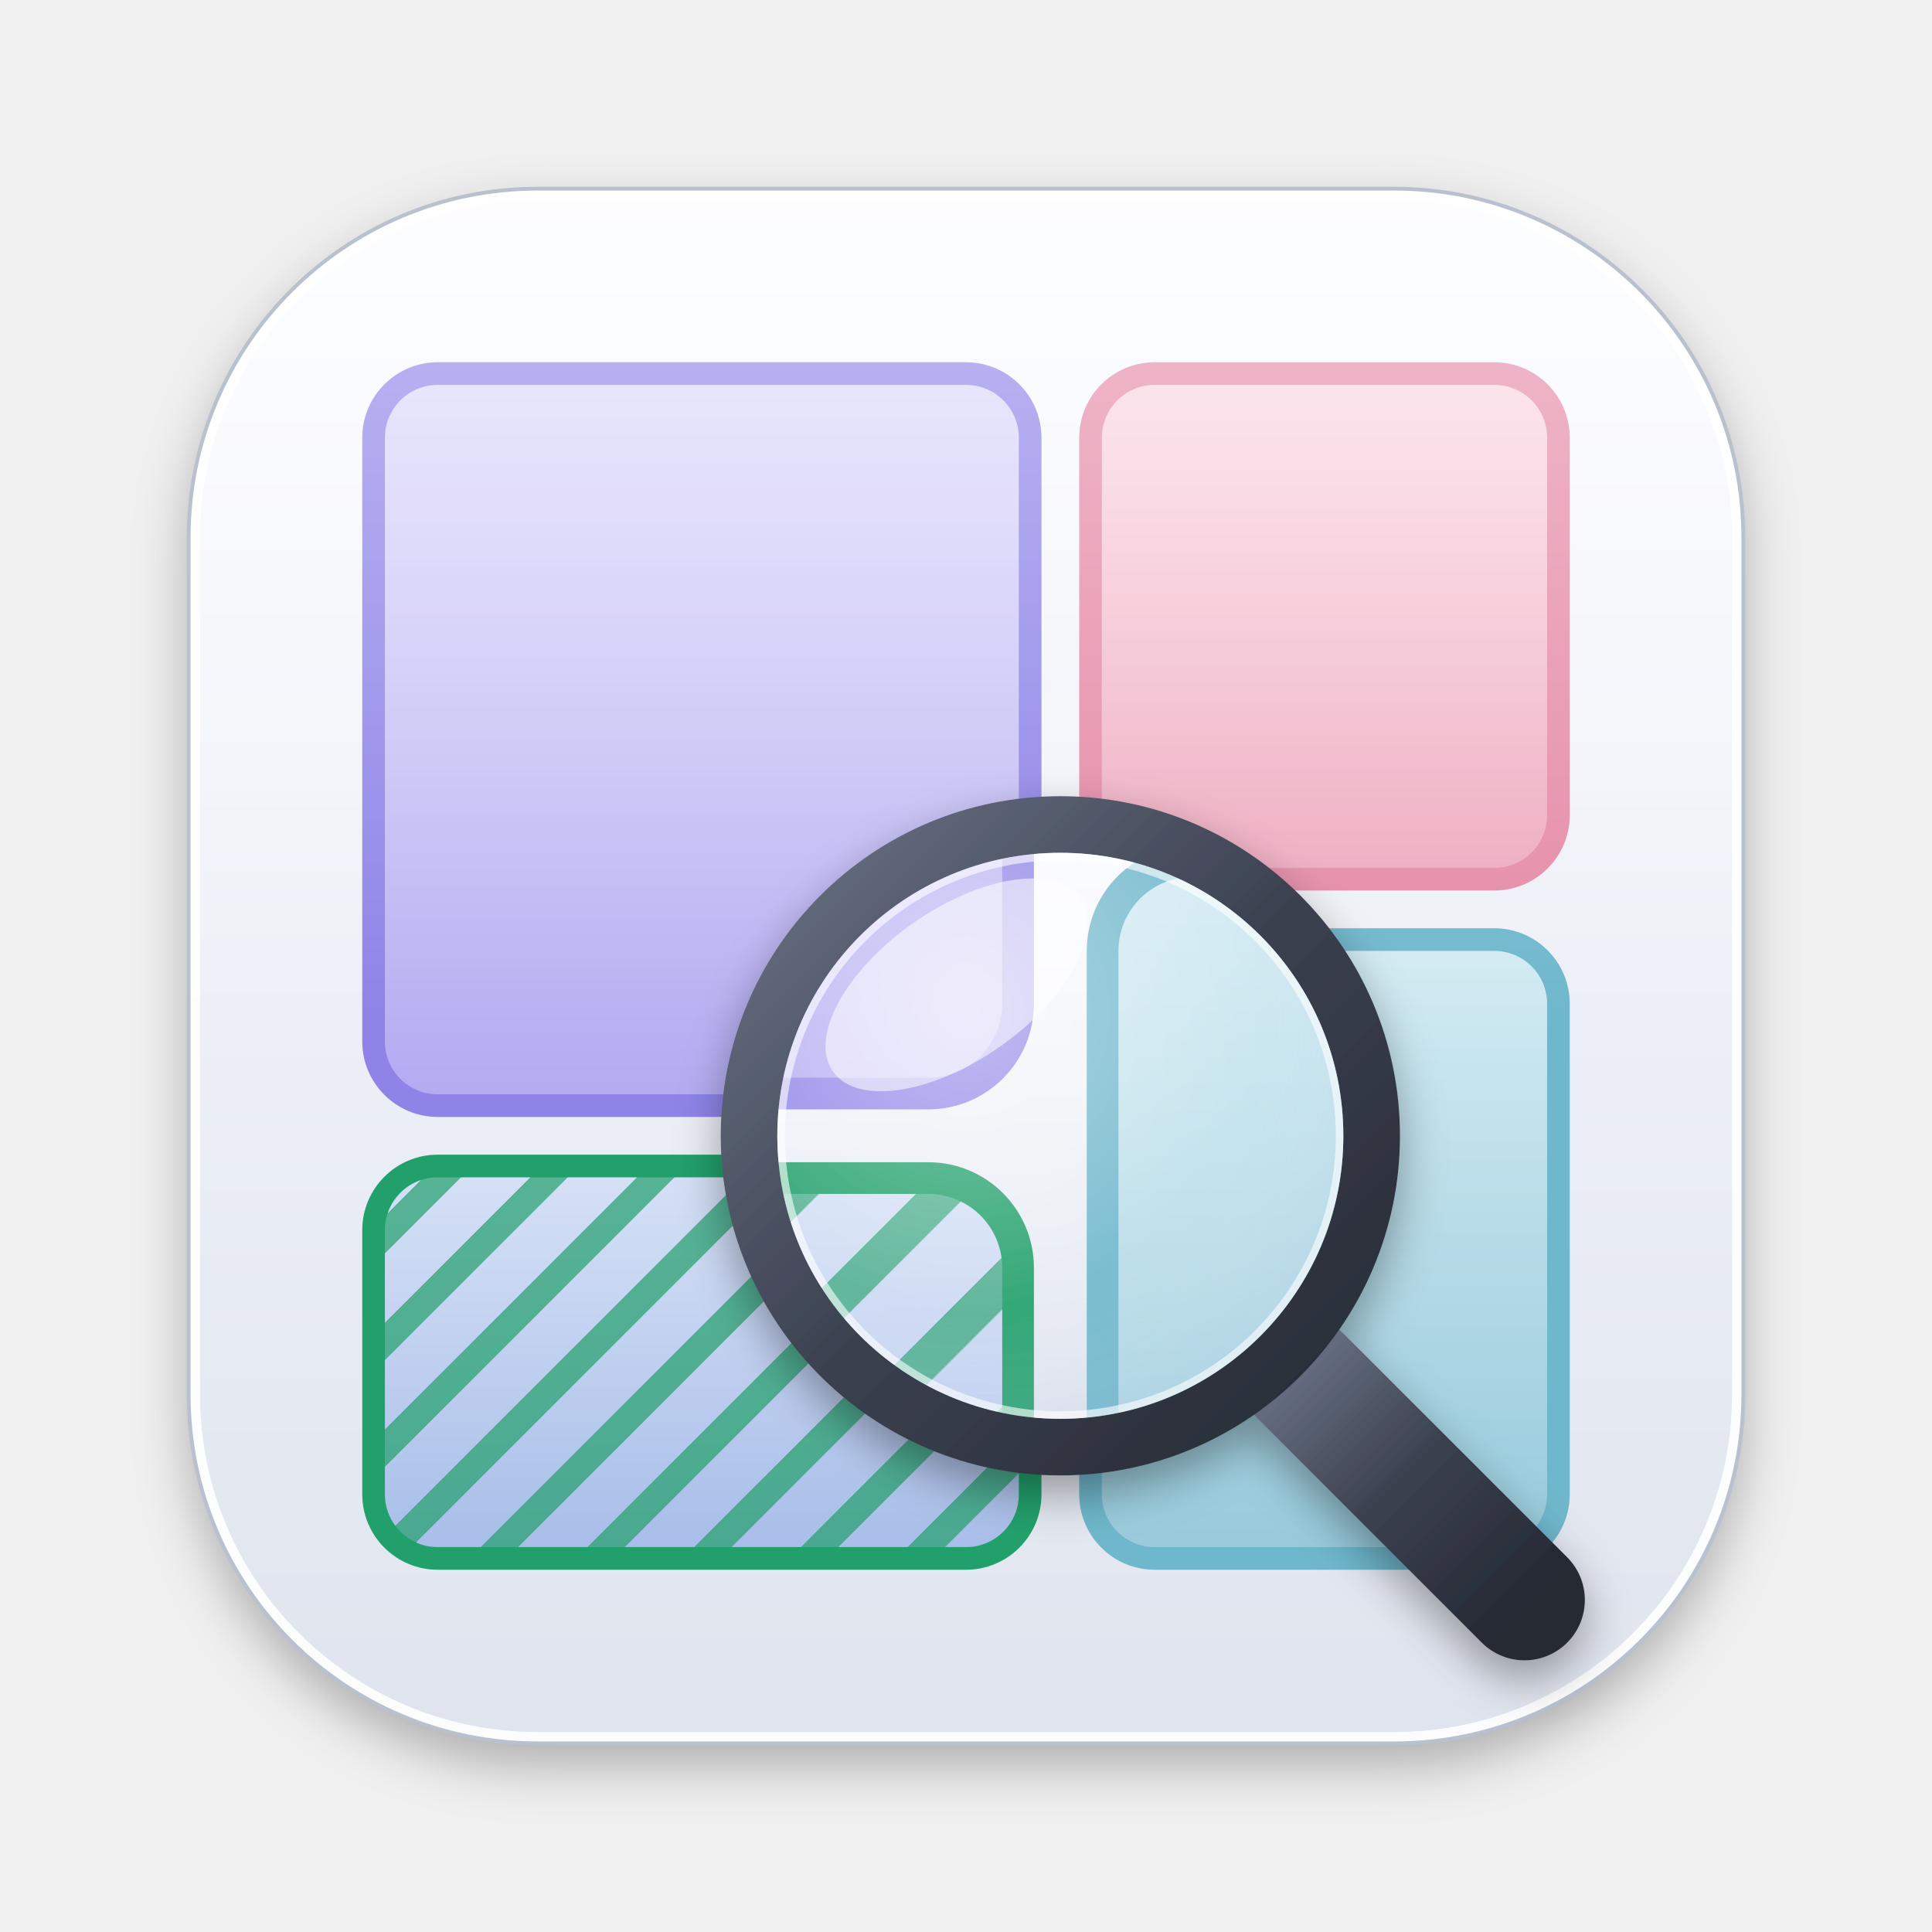
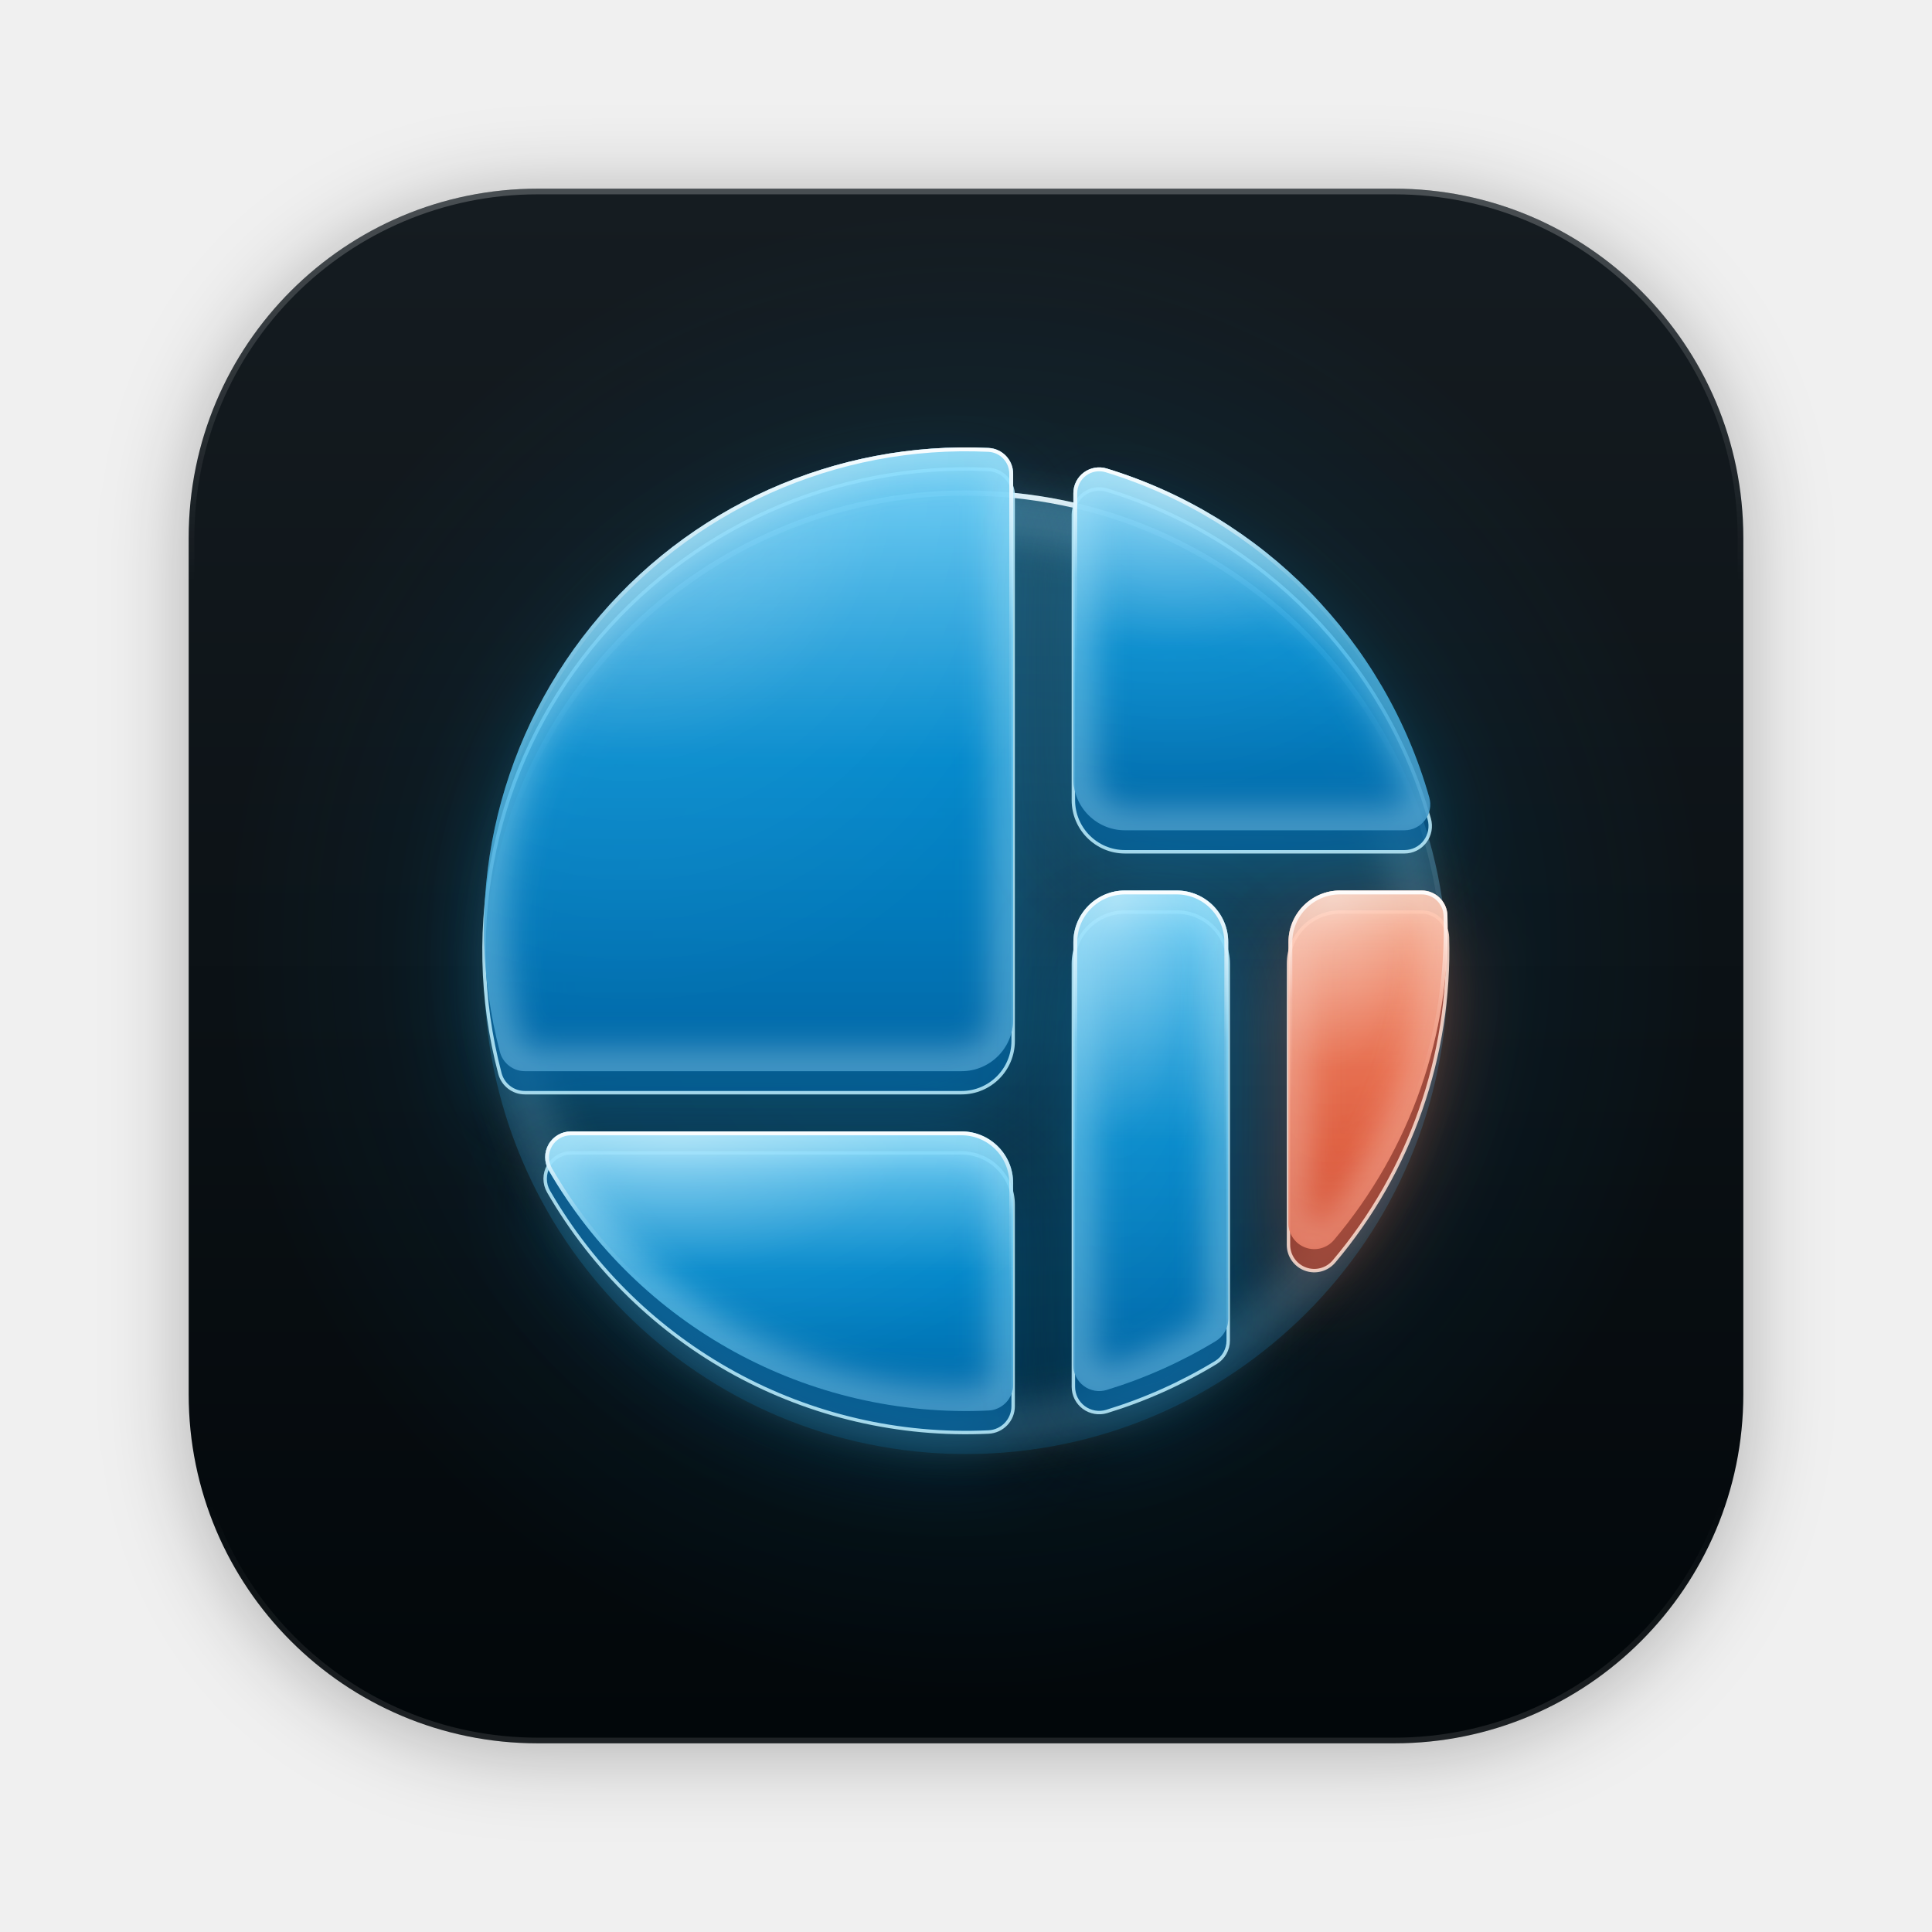
- <svg xmlns="http://www.w3.org/2000/svg" xmlns:xlink="http://www.w3.org/1999/xlink" width="1024" height="1024" viewBox="0 0 1024 1024" role="img">
+ <svg xmlns="http://www.w3.org/2000/svg" viewBox="0 0 1024 1024" width="1024" height="1024" role="img" aria-labelledby="t">
  <defs>
-     <linearGradient id="card-fill" x1="0" y1="0" x2="0" y2="1">
-       <stop offset="0" stop-color="#FBFCFF" />
-       <stop offset="1" stop-color="#DFE4EE" />
+     <linearGradient id="tile" x1="0" y1="0" x2="0" y2="1">
+       <stop offset="0" stop-color="#151C21" />
+       <stop offset="1" stop-color="#02070A" />
    </linearGradient>
-     <linearGradient id="gloss" x1="0" y1="0" x2="0" y2="1">
-       <stop offset="0" stop-color="#FFFFFF" stop-opacity="0.45" />
-       <stop offset="1" stop-color="#FFFFFF" stop-opacity="0" />
+     <radialGradient id="glow" cx=".5" cy=".5" r=".5">
+       <stop offset="0" stop-color="#0297DE" stop-opacity="0.2" />
+       <stop offset="1" stop-color="#0297DE" stop-opacity="0" />
+     </radialGradient>
+     <linearGradient id="tileRim" x1="0" y1="0" x2="0" y2="1">
+       <stop offset="0" stop-color="#fff" stop-opacity="0.22" />
+       <stop offset=".25" stop-color="#fff" stop-opacity="0" />
+       <stop offset=".85" stop-color="#fff" stop-opacity="0" />
+       <stop offset="1" stop-color="#fff" stop-opacity="0.11" />
    </linearGradient>
-     <linearGradient id="purple" x1="0" y1="0" x2="0" y2="1">
-       <stop offset="0" stop-color="#DCD8FA" />
-       <stop offset="1" stop-color="#B3ABF1" />
-     </linearGradient>
-     <linearGradient id="pink" x1="0" y1="0" x2="0" y2="1">
-       <stop offset="0" stop-color="#FAD7E2" />
-       <stop offset="1" stop-color="#EDA8BE" />
-     </linearGradient>
-     <linearGradient id="cyan" x1="0" y1="0" x2="0" y2="1">
-       <stop offset="0" stop-color="#D3EBF3" />
-       <stop offset="1" stop-color="#97CADB" />
-     </linearGradient>
-     <linearGradient id="blue" x1="0" y1="0" x2="0" y2="1">
-       <stop offset="0" stop-color="#D6E1F6" />
-       <stop offset="1" stop-color="#A7BDE8" />
+     <linearGradient id="sheen" x1="0" y1="0" x2="0" y2="1">
+       <stop offset="0" stop-color="#fff" stop-opacity=".55" />
+       <stop offset=".38" stop-color="#fff" stop-opacity=".14" />
+       <stop offset=".7" stop-color="#fff" stop-opacity="0" />
    </linearGradient>
    <linearGradient id="rim" x1="0" y1="0" x2="1" y2="1">
-       <stop offset="0" stop-color="#6B7385" />
-       <stop offset="0.5" stop-color="#3B4150" />
-       <stop offset="1" stop-color="#262A33" />
+       <stop offset="0" stop-color="#fff" stop-opacity=".95" />
+       <stop offset=".45" stop-color="#fff" stop-opacity=".12" />
+       <stop offset="1" stop-color="#fff" stop-opacity=".55" />
    </linearGradient>
-     <radialGradient id="glass" cx="0.35" cy="0.3" r="0.8">
-       <stop offset="0" stop-color="#FFFFFF" stop-opacity="0.45" />
-       <stop offset="0.6" stop-color="#FFFFFF" stop-opacity="0.08" />
-       <stop offset="1" stop-color="#9FB4D8" stop-opacity="0.25" />
+     <filter id="shadow" x="-30%" y="-30%" width="160%" height="160%">
+       <feGaussianBlur stdDeviation="5" />
+     </filter>
+     <filter id="soft" x="-30%" y="-30%" width="160%" height="160%">
+       <feGaussianBlur stdDeviation="22" />
+     </filter>
+     <linearGradient id="glass" x1="0" y1="0" x2="0" y2="1">
+       <stop offset="0" stop-color="#5CCBFF" stop-opacity="0.9" />
+       <stop offset="1" stop-color="#0277B5" stop-opacity="0.9" />
+     </linearGradient>
+     <linearGradient id="accent" x1="0" y1="0" x2="0" y2="1">
+       <stop offset="0" stop-color="#FFA585" stop-opacity="0.92" />
+       <stop offset="1" stop-color="#E8552E" stop-opacity="0.92" />
+     </linearGradient>
+     <filter id="b1" x="-50%" y="-50%" width="200%" height="200%">
+       <feGaussianBlur stdDeviation="1" />
+     </filter>
+     <filter id="b4" x="-50%" y="-50%" width="200%" height="200%">
+       <feGaussianBlur stdDeviation="4" />
+     </filter>
+     <filter id="b10" x="-80%" y="-80%" width="260%" height="260%">
+       <feGaussianBlur stdDeviation="10" />
+     </filter>
+     <linearGradient id="spec" x1="0" y1="0" x2="0" y2="1">
+       <stop offset="0" stop-color="#fff" stop-opacity=".95" />
+       <stop offset=".3" stop-color="#fff" stop-opacity=".12" />
+       <stop offset=".6" stop-color="#fff" stop-opacity="0" />
+     </linearGradient>
+     <radialGradient id="bloom" cx=".28" cy="0" r=".9">
+       <stop offset="0" stop-color="#fff" stop-opacity=".3" />
+       <stop offset=".55" stop-color="#fff" stop-opacity=".05" />
+       <stop offset="1" stop-color="#fff" stop-opacity="0" />
    </radialGradient>
-     <pattern id="hatch" width="40" height="40" patternUnits="userSpaceOnUse" patternTransform="rotate(45)">
-       <rect width="14" height="40" fill="#22A06B" fill-opacity="0.7" />
-     </pattern>
-     <filter id="shadow" x="-10%" y="-10%" width="120%" height="125%">
-       <feDropShadow dx="0" dy="12" stdDeviation="14" flood-color="#000000" flood-opacity="0.28" />
-     </filter>
-     <filter id="lens-shadow" x="-30%" y="-30%" width="160%" height="160%">
-       <feDropShadow dx="0" dy="10" stdDeviation="12" flood-color="#000000" flood-opacity="0.35" />
-     </filter>
-     <clipPath id="card-clip">
+     <linearGradient id="plate" x1="0" y1="0" x2="0" y2="1">
+       <stop offset="0" stop-color="#5CCBFF" stop-opacity=".34" />
+       <stop offset="1" stop-color="#0167A8" stop-opacity=".22" />
+     </linearGradient>
+     <linearGradient id="glassFace" x1="0" y1="0" x2="0" y2="1">
+       <stop offset="0" stop-color="#7FDBFF" stop-opacity=".92" />
+       <stop offset=".5" stop-color="#0297DE" stop-opacity=".74" />
+       <stop offset="1" stop-color="#0167A8" stop-opacity=".86" />
+     </linearGradient>
+     <linearGradient id="accentFace" x1="0" y1="0" x2="0" y2="1">
+       <stop offset="0" stop-color="#FFC2A8" stop-opacity=".92" />
+       <stop offset=".5" stop-color="#FC734D" stop-opacity=".74" />
+       <stop offset="1" stop-color="#D9482A" stop-opacity=".86" />
+     </linearGradient>
+     <clipPath id="tileClip">
      <rect x="100" y="100" width="824" height="824" rx="185" />
    </clipPath>
-     <clipPath id="lens-clip">
-       <circle cx="562" cy="602" r="165" />
-     </clipPath>
-     <g id="tiles" stroke-width="12">
-       <rect x="198" y="198" width="348" height="388" rx="34" fill="url(#purple)" stroke="#8E84E8" />
-       <rect x="198" y="618" width="348" height="208" rx="34" fill="url(#blue)" />
-       <rect x="198" y="618" width="348" height="208" rx="34" fill="url(#hatch)" stroke="#22A06B" />
-       <rect x="578" y="198" width="248" height="268" rx="34" fill="url(#pink)" stroke="#E58AA7" />
-       <rect x="578" y="498" width="248" height="328" rx="34" fill="url(#cyan)" stroke="#6FB7CC" />
+   </defs>
+   <rect x="100" y="104" width="824" height="824" rx="185" fill="#000" opacity=".28" filter="url(#soft)" />
+   <rect x="100" y="100" width="824" height="824" rx="185" fill="url(#tile)" />
+   <g clip-path="url(#tileClip)">
+     <circle cx="512" cy="504" r="400" fill="url(#glow)" />
+   </g>
+   <g transform="translate(220.07 212.07) scale(2.28)">
+     <g transform="translate(0 -5)">
+       <g transform="translate(0 10)">
+         <circle cx="128" cy="128" r="112" fill="#000" opacity=".5" filter="url(#b4)" transform="translate(0 4)" />
+         <circle cx="128" cy="128" r="112" fill="url(#plate)" />
+         <circle cx="128" cy="128" r="111.4" fill="none" stroke="url(#spec)" stroke-width="1.2" />
+         <circle cx="128" cy="128" r="106" fill="none" stroke="#BFF0FF" stroke-opacity=".18" stroke-width="10" filter="url(#b4)" />
+       </g>
+       <clipPath id="c0">
+         <path d="M139 22.12L139 149A12 12 0 0 1 127 161L25.5 161A6 6 0 0 1 19.69 156.53A112 112 0 0 1 133.28 16.12A6 6 0 0 1 139 22.12Z" />
+       </clipPath>
+       <path d="M139 22.12L139 149A12 12 0 0 1 127 161L25.5 161A6 6 0 0 1 19.69 156.53A112 112 0 0 1 133.28 16.12A6 6 0 0 1 139 22.12Z" fill="#0297DE" opacity=".32" filter="url(#b10)" transform="translate(0 9)" />
+       <g transform="translate(0 5)">
+         <path d="M139 22.12L139 149A12 12 0 0 1 127 161L25.5 161A6 6 0 0 1 19.69 156.53A112 112 0 0 1 133.28 16.12A6 6 0 0 1 139 22.12Z" fill="#0167A8" opacity=".6" />
+         <path d="M139 22.12L139 149A12 12 0 0 1 127 161L25.5 161A6 6 0 0 1 19.69 156.53A112 112 0 0 1 133.28 16.12A6 6 0 0 1 139 22.12Z" fill="none" stroke="#BFF0FF" stroke-opacity=".85" stroke-width=".8" />
+       </g>
+       <path d="M139 22.12L139 149A12 12 0 0 1 127 161L25.5 161A6 6 0 0 1 19.69 156.53A112 112 0 0 1 133.28 16.12A6 6 0 0 1 139 22.12Z" fill="url(#glassFace)" />
+       <g clip-path="url(#c0)">
+         <path d="M139 22.12L139 149A12 12 0 0 1 127 161L25.5 161A6 6 0 0 1 19.69 156.53A112 112 0 0 1 133.28 16.12A6 6 0 0 1 139 22.12Z" fill="none" stroke="#BFF0FF" stroke-opacity=".42" stroke-width="9" filter="url(#b4)" />
+         <path d="M139 22.12L139 149A12 12 0 0 1 127 161L25.5 161A6 6 0 0 1 19.69 156.53A112 112 0 0 1 133.28 16.12A6 6 0 0 1 139 22.12Z" fill="url(#bloom)" />
+         <path d="M139 22.12L139 149A12 12 0 0 1 127 161L25.5 161A6 6 0 0 1 19.69 156.53A112 112 0 0 1 133.28 16.12A6 6 0 0 1 139 22.12Z" fill="none" stroke="url(#spec)" stroke-width="1.8" />
+       </g>
+       <clipPath id="c1">
+         <path d="M36.2 175L127 175A12 12 0 0 1 139 187L139 233.88A6 6 0 0 1 133.28 239.88A112 112 0 0 1 31.01 184A6 6 0 0 1 36.2 175Z" />
+       </clipPath>
+       <path d="M36.2 175L127 175A12 12 0 0 1 139 187L139 233.88A6 6 0 0 1 133.28 239.88A112 112 0 0 1 31.01 184A6 6 0 0 1 36.2 175Z" fill="#0297DE" opacity=".32" filter="url(#b10)" transform="translate(0 9)" />
+       <g transform="translate(0 5)">
+         <path d="M36.2 175L127 175A12 12 0 0 1 139 187L139 233.88A6 6 0 0 1 133.28 239.88A112 112 0 0 1 31.01 184A6 6 0 0 1 36.2 175Z" fill="#0167A8" opacity=".6" />
+         <path d="M36.2 175L127 175A12 12 0 0 1 139 187L139 233.88A6 6 0 0 1 133.28 239.88A112 112 0 0 1 31.01 184A6 6 0 0 1 36.2 175Z" fill="none" stroke="#BFF0FF" stroke-opacity=".85" stroke-width=".8" />
+       </g>
+       <path d="M36.2 175L127 175A12 12 0 0 1 139 187L139 233.88A6 6 0 0 1 133.28 239.88A112 112 0 0 1 31.01 184A6 6 0 0 1 36.2 175Z" fill="url(#glassFace)" />
+       <g clip-path="url(#c1)">
+         <path d="M36.2 175L127 175A12 12 0 0 1 139 187L139 233.88A6 6 0 0 1 133.28 239.88A112 112 0 0 1 31.01 184A6 6 0 0 1 36.2 175Z" fill="none" stroke="#BFF0FF" stroke-opacity=".42" stroke-width="9" filter="url(#b4)" />
+         <path d="M36.2 175L127 175A12 12 0 0 1 139 187L139 233.88A6 6 0 0 1 133.28 239.88A112 112 0 0 1 31.01 184A6 6 0 0 1 36.2 175Z" fill="url(#bloom)" />
+         <path d="M36.2 175L127 175A12 12 0 0 1 139 187L139 233.88A6 6 0 0 1 133.28 239.88A112 112 0 0 1 31.01 184A6 6 0 0 1 36.2 175Z" fill="none" stroke="url(#spec)" stroke-width="1.8" />
+       </g>
+       <clipPath id="c2">
+         <path d="M160.75 20.9A112 112 0 0 1 235.73 97.36A6 6 0 0 1 229.96 105L165 105A12 12 0 0 1 153 93L153 26.63A6 6 0 0 1 160.75 20.9Z" />
+       </clipPath>
+       <path d="M160.75 20.9A112 112 0 0 1 235.73 97.36A6 6 0 0 1 229.96 105L165 105A12 12 0 0 1 153 93L153 26.63A6 6 0 0 1 160.75 20.9Z" fill="#0297DE" opacity=".32" filter="url(#b10)" transform="translate(0 9)" />
+       <g transform="translate(0 5)">
+         <path d="M160.75 20.9A112 112 0 0 1 235.73 97.36A6 6 0 0 1 229.96 105L165 105A12 12 0 0 1 153 93L153 26.63A6 6 0 0 1 160.75 20.9Z" fill="#0167A8" opacity=".6" />
+         <path d="M160.75 20.9A112 112 0 0 1 235.73 97.36A6 6 0 0 1 229.96 105L165 105A12 12 0 0 1 153 93L153 26.63A6 6 0 0 1 160.75 20.9Z" fill="none" stroke="#BFF0FF" stroke-opacity=".85" stroke-width=".8" />
+       </g>
+       <path d="M160.75 20.9A112 112 0 0 1 235.73 97.36A6 6 0 0 1 229.96 105L165 105A12 12 0 0 1 153 93L153 26.63A6 6 0 0 1 160.75 20.9Z" fill="url(#glassFace)" />
+       <g clip-path="url(#c2)">
+         <path d="M160.75 20.9A112 112 0 0 1 235.73 97.36A6 6 0 0 1 229.96 105L165 105A12 12 0 0 1 153 93L153 26.63A6 6 0 0 1 160.75 20.9Z" fill="none" stroke="#BFF0FF" stroke-opacity=".42" stroke-width="9" filter="url(#b4)" />
+         <path d="M160.75 20.9A112 112 0 0 1 235.73 97.36A6 6 0 0 1 229.96 105L165 105A12 12 0 0 1 153 93L153 26.63A6 6 0 0 1 160.75 20.9Z" fill="url(#bloom)" />
+         <path d="M160.75 20.9A112 112 0 0 1 235.73 97.36A6 6 0 0 1 229.96 105L165 105A12 12 0 0 1 153 93L153 26.63A6 6 0 0 1 160.75 20.9Z" fill="none" stroke="url(#spec)" stroke-width="1.8" />
+       </g>
+       <clipPath id="c3">
+         <path d="M165 119L177 119A12 12 0 0 1 189 131L189 218.61A6 6 0 0 1 186.11 223.74A112 112 0 0 1 160.75 235.1A6 6 0 0 1 153 229.37L153 131A12 12 0 0 1 165 119Z" />
+       </clipPath>
+       <path d="M165 119L177 119A12 12 0 0 1 189 131L189 218.61A6 6 0 0 1 186.11 223.74A112 112 0 0 1 160.75 235.1A6 6 0 0 1 153 229.37L153 131A12 12 0 0 1 165 119Z" fill="#0297DE" opacity=".32" filter="url(#b10)" transform="translate(0 9)" />
+       <g transform="translate(0 5)">
+         <path d="M165 119L177 119A12 12 0 0 1 189 131L189 218.61A6 6 0 0 1 186.11 223.74A112 112 0 0 1 160.75 235.1A6 6 0 0 1 153 229.37L153 131A12 12 0 0 1 165 119Z" fill="#0167A8" opacity=".6" />
+         <path d="M165 119L177 119A12 12 0 0 1 189 131L189 218.61A6 6 0 0 1 186.11 223.74A112 112 0 0 1 160.75 235.1A6 6 0 0 1 153 229.37L153 131A12 12 0 0 1 165 119Z" fill="none" stroke="#BFF0FF" stroke-opacity=".85" stroke-width=".8" />
+       </g>
+       <path d="M165 119L177 119A12 12 0 0 1 189 131L189 218.61A6 6 0 0 1 186.11 223.74A112 112 0 0 1 160.75 235.1A6 6 0 0 1 153 229.37L153 131A12 12 0 0 1 165 119Z" fill="url(#glassFace)" />
+       <g clip-path="url(#c3)">
+         <path d="M165 119L177 119A12 12 0 0 1 189 131L189 218.61A6 6 0 0 1 186.11 223.74A112 112 0 0 1 160.75 235.1A6 6 0 0 1 153 229.37L153 131A12 12 0 0 1 165 119Z" fill="none" stroke="#BFF0FF" stroke-opacity=".42" stroke-width="9" filter="url(#b4)" />
+         <path d="M165 119L177 119A12 12 0 0 1 189 131L189 218.61A6 6 0 0 1 186.11 223.74A112 112 0 0 1 160.75 235.1A6 6 0 0 1 153 229.37L153 131A12 12 0 0 1 165 119Z" fill="url(#bloom)" />
+         <path d="M165 119L177 119A12 12 0 0 1 189 131L189 218.61A6 6 0 0 1 186.11 223.74A112 112 0 0 1 160.75 235.1A6 6 0 0 1 153 229.37L153 131A12 12 0 0 1 165 119Z" fill="none" stroke="url(#spec)" stroke-width="1.8" />
+       </g>
+       <clipPath id="c4">
+         <path d="M215 119L233.96 119A6 6 0 0 1 239.96 124.83A112 112 0 0 1 213.58 200.24A6 6 0 0 1 203 196.37L203 131A12 12 0 0 1 215 119Z" />
+       </clipPath>
+       <path d="M215 119L233.96 119A6 6 0 0 1 239.96 124.83A112 112 0 0 1 213.58 200.24A6 6 0 0 1 203 196.37L203 131A12 12 0 0 1 215 119Z" fill="#FC734D" opacity=".32" filter="url(#b10)" transform="translate(0 9)" />
+       <g transform="translate(0 5)">
+         <path d="M215 119L233.96 119A6 6 0 0 1 239.96 124.83A112 112 0 0 1 213.58 200.24A6 6 0 0 1 203 196.37L203 131A12 12 0 0 1 215 119Z" fill="#D9482A" opacity=".6" />
+         <path d="M215 119L233.96 119A6 6 0 0 1 239.96 124.83A112 112 0 0 1 213.58 200.24A6 6 0 0 1 203 196.37L203 131A12 12 0 0 1 215 119Z" fill="none" stroke="#FFE1D4" stroke-opacity=".85" stroke-width=".8" />
+       </g>
+       <path d="M215 119L233.96 119A6 6 0 0 1 239.96 124.83A112 112 0 0 1 213.58 200.24A6 6 0 0 1 203 196.37L203 131A12 12 0 0 1 215 119Z" fill="url(#accentFace)" />
+       <g clip-path="url(#c4)">
+         <path d="M215 119L233.96 119A6 6 0 0 1 239.96 124.83A112 112 0 0 1 213.58 200.24A6 6 0 0 1 203 196.37L203 131A12 12 0 0 1 215 119Z" fill="none" stroke="#FFE1D4" stroke-opacity=".42" stroke-width="9" filter="url(#b4)" />
+         <path d="M215 119L233.96 119A6 6 0 0 1 239.96 124.83A112 112 0 0 1 213.58 200.24A6 6 0 0 1 203 196.37L203 131A12 12 0 0 1 215 119Z" fill="url(#bloom)" />
+         <path d="M215 119L233.96 119A6 6 0 0 1 239.96 124.83A112 112 0 0 1 213.58 200.24A6 6 0 0 1 203 196.37L203 131A12 12 0 0 1 215 119Z" fill="none" stroke="url(#spec)" stroke-width="1.8" />
+       </g>
    </g>
-   </defs>
-   <g id="card">
-     <rect x="100" y="100" width="824" height="824" rx="185" fill="url(#card-fill)" filter="url(#shadow)" />
-     <use xlink:href="#tiles" />
-     <g clip-path="url(#card-clip)">
-       <rect x="100" y="100" width="824" height="440" fill="url(#gloss)" />
-     </g>
-     <rect x="103" y="103" width="818" height="818" rx="182" fill="none" stroke="#FFFFFF" stroke-opacity="0.9" stroke-width="6" />
-     <rect x="100" y="100" width="824" height="824" rx="185" fill="none" stroke="#B9C0CE" stroke-width="2" />
  </g>
-   <g id="lens" filter="url(#lens-shadow)">
-     <line x1="679" y1="719" x2="808" y2="848" stroke="url(#rim)" stroke-width="64" stroke-linecap="round" />
-     <g clip-path="url(#lens-clip)">
-       <circle cx="562" cy="602" r="165" fill="url(#card-fill)" />
-       <use xlink:href="#tiles" transform="translate(562 602) scale(1.4) translate(-562 -602)" />
-       <circle cx="562" cy="602" r="165" fill="url(#glass)" />
-       <ellipse cx="507" cy="522" rx="80" ry="40" fill="#FFFFFF" fill-opacity="0.55" transform="rotate(-35 507 522)" />
-     </g>
-     <circle cx="562" cy="602" r="165" fill="none" stroke="url(#rim)" stroke-width="30" />
-     <circle cx="562" cy="602" r="148" fill="none" stroke="#FFFFFF" stroke-opacity="0.6" stroke-width="4" />
-   </g>
+   <rect x="101.5" y="101.5" width="821" height="821" rx="183.5" fill="none" stroke="url(#tileRim)" stroke-width="3" />
</svg>
